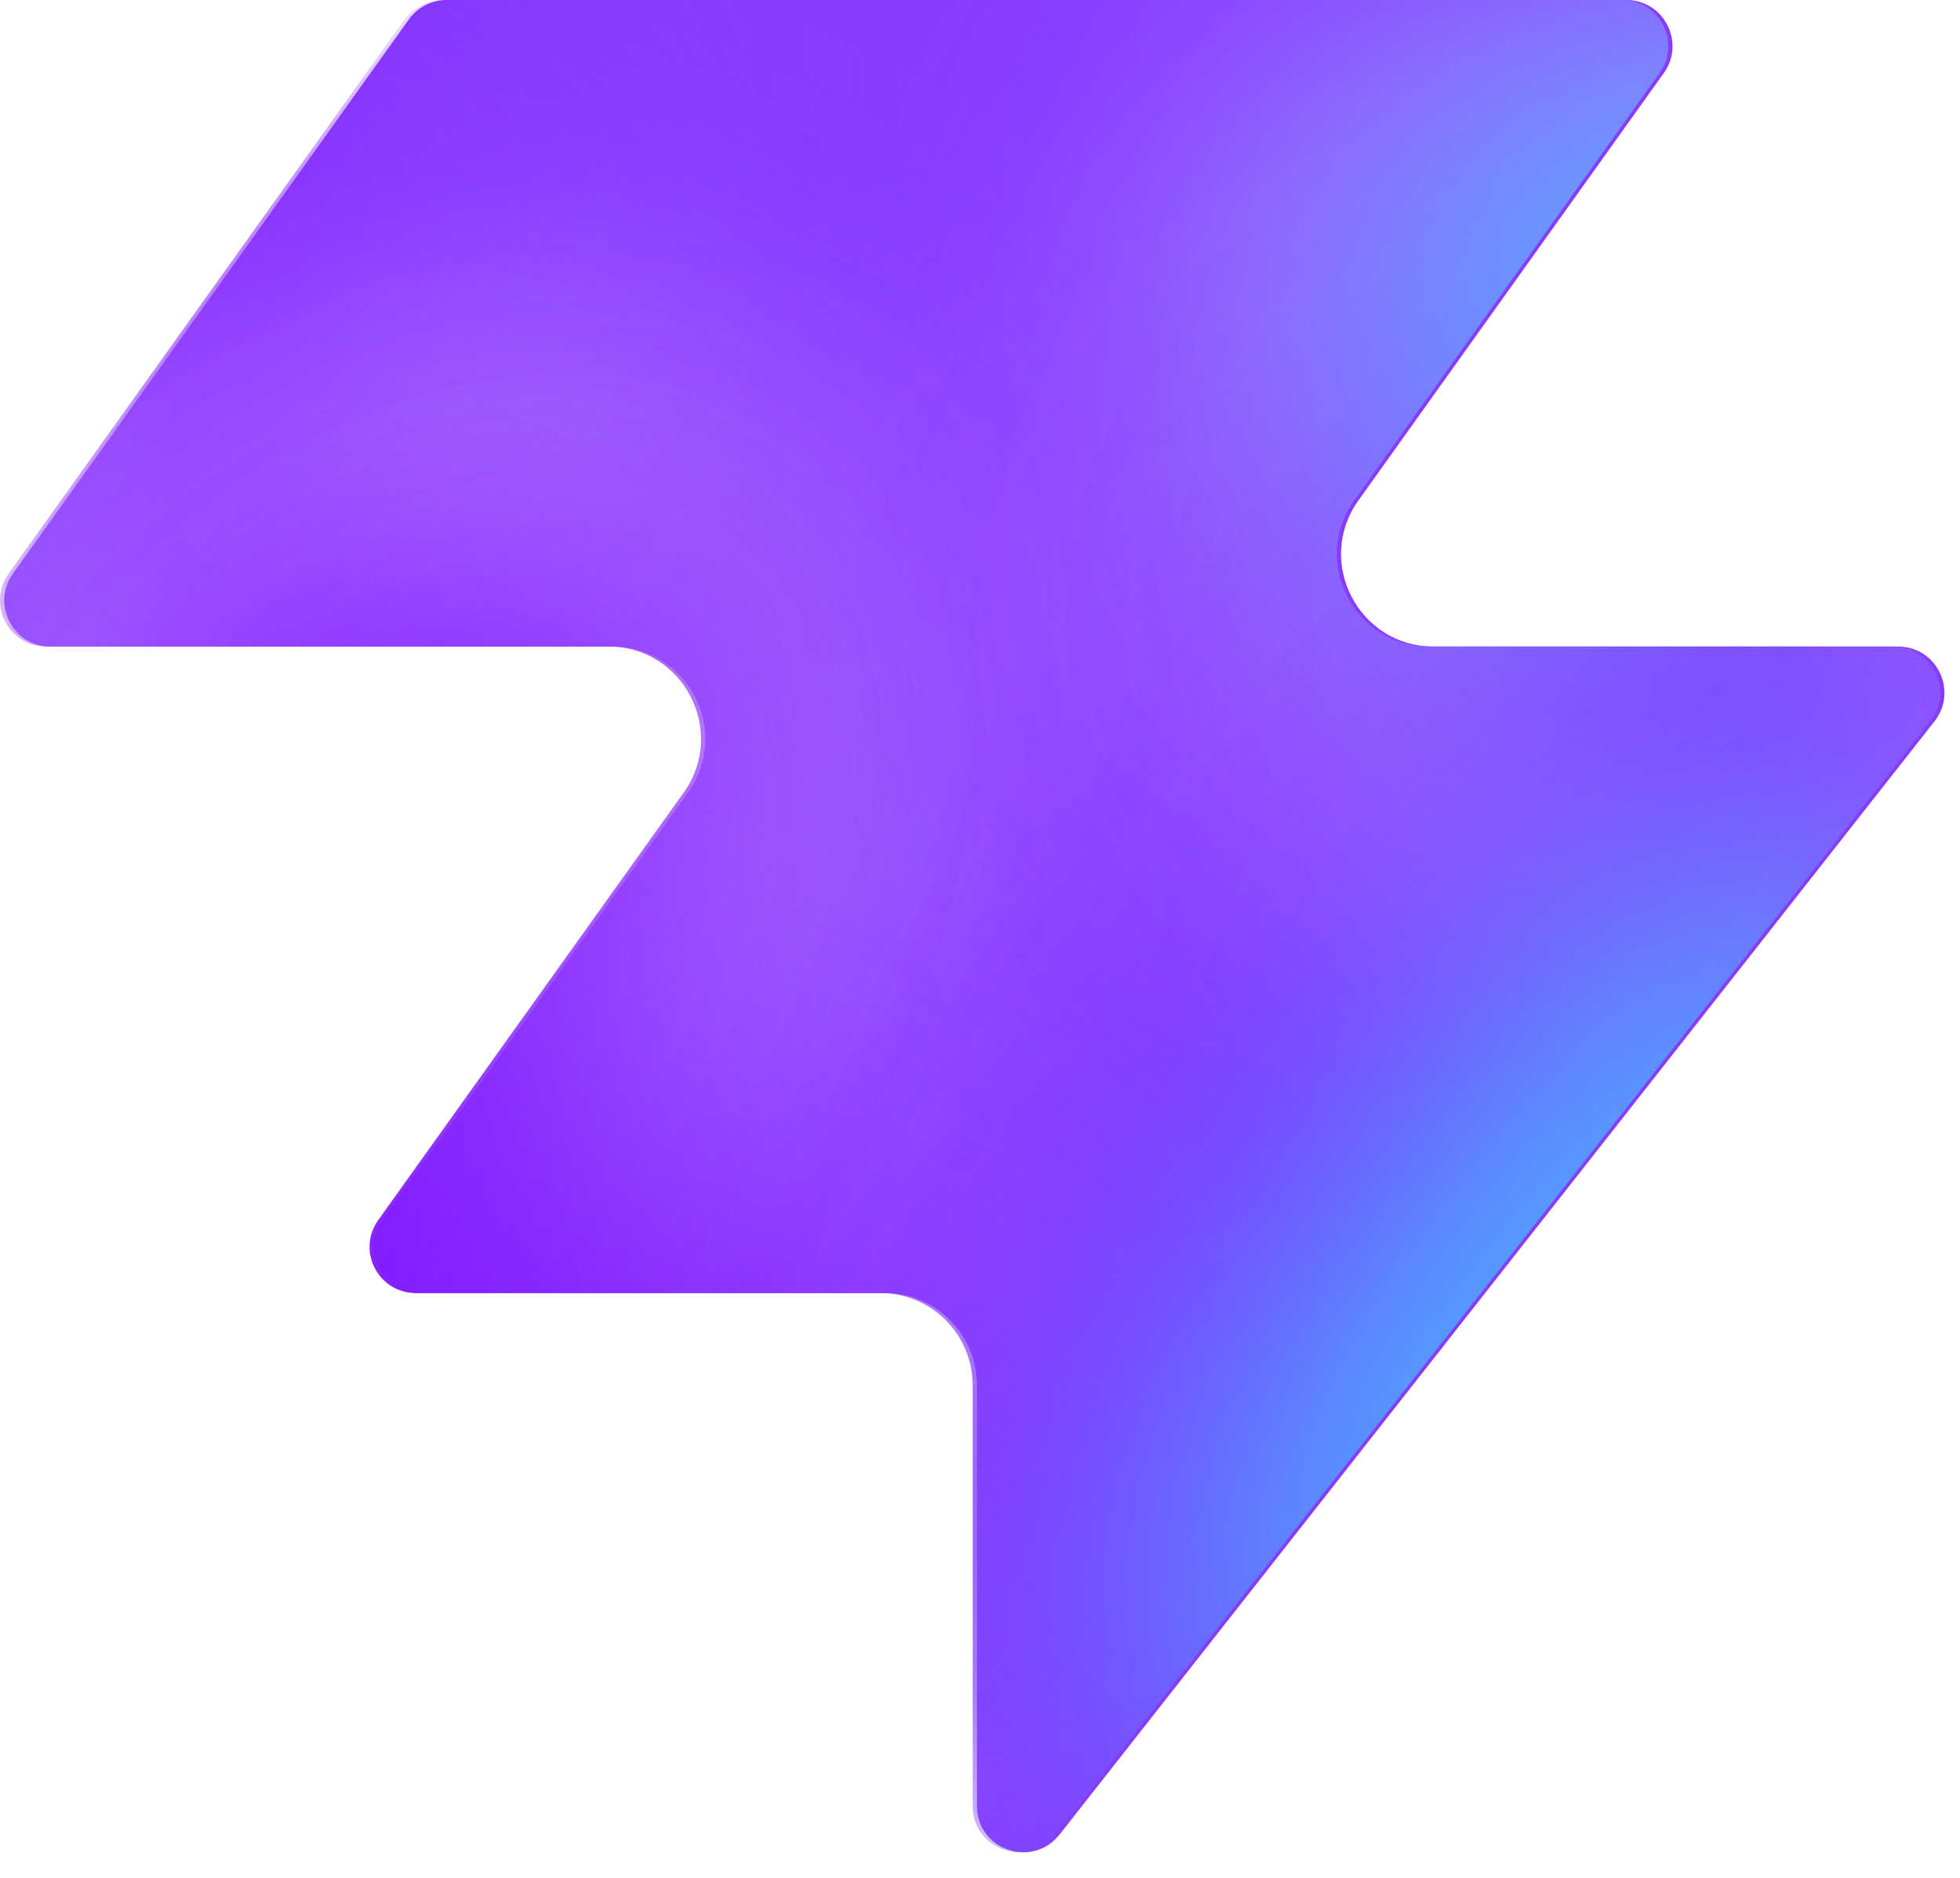
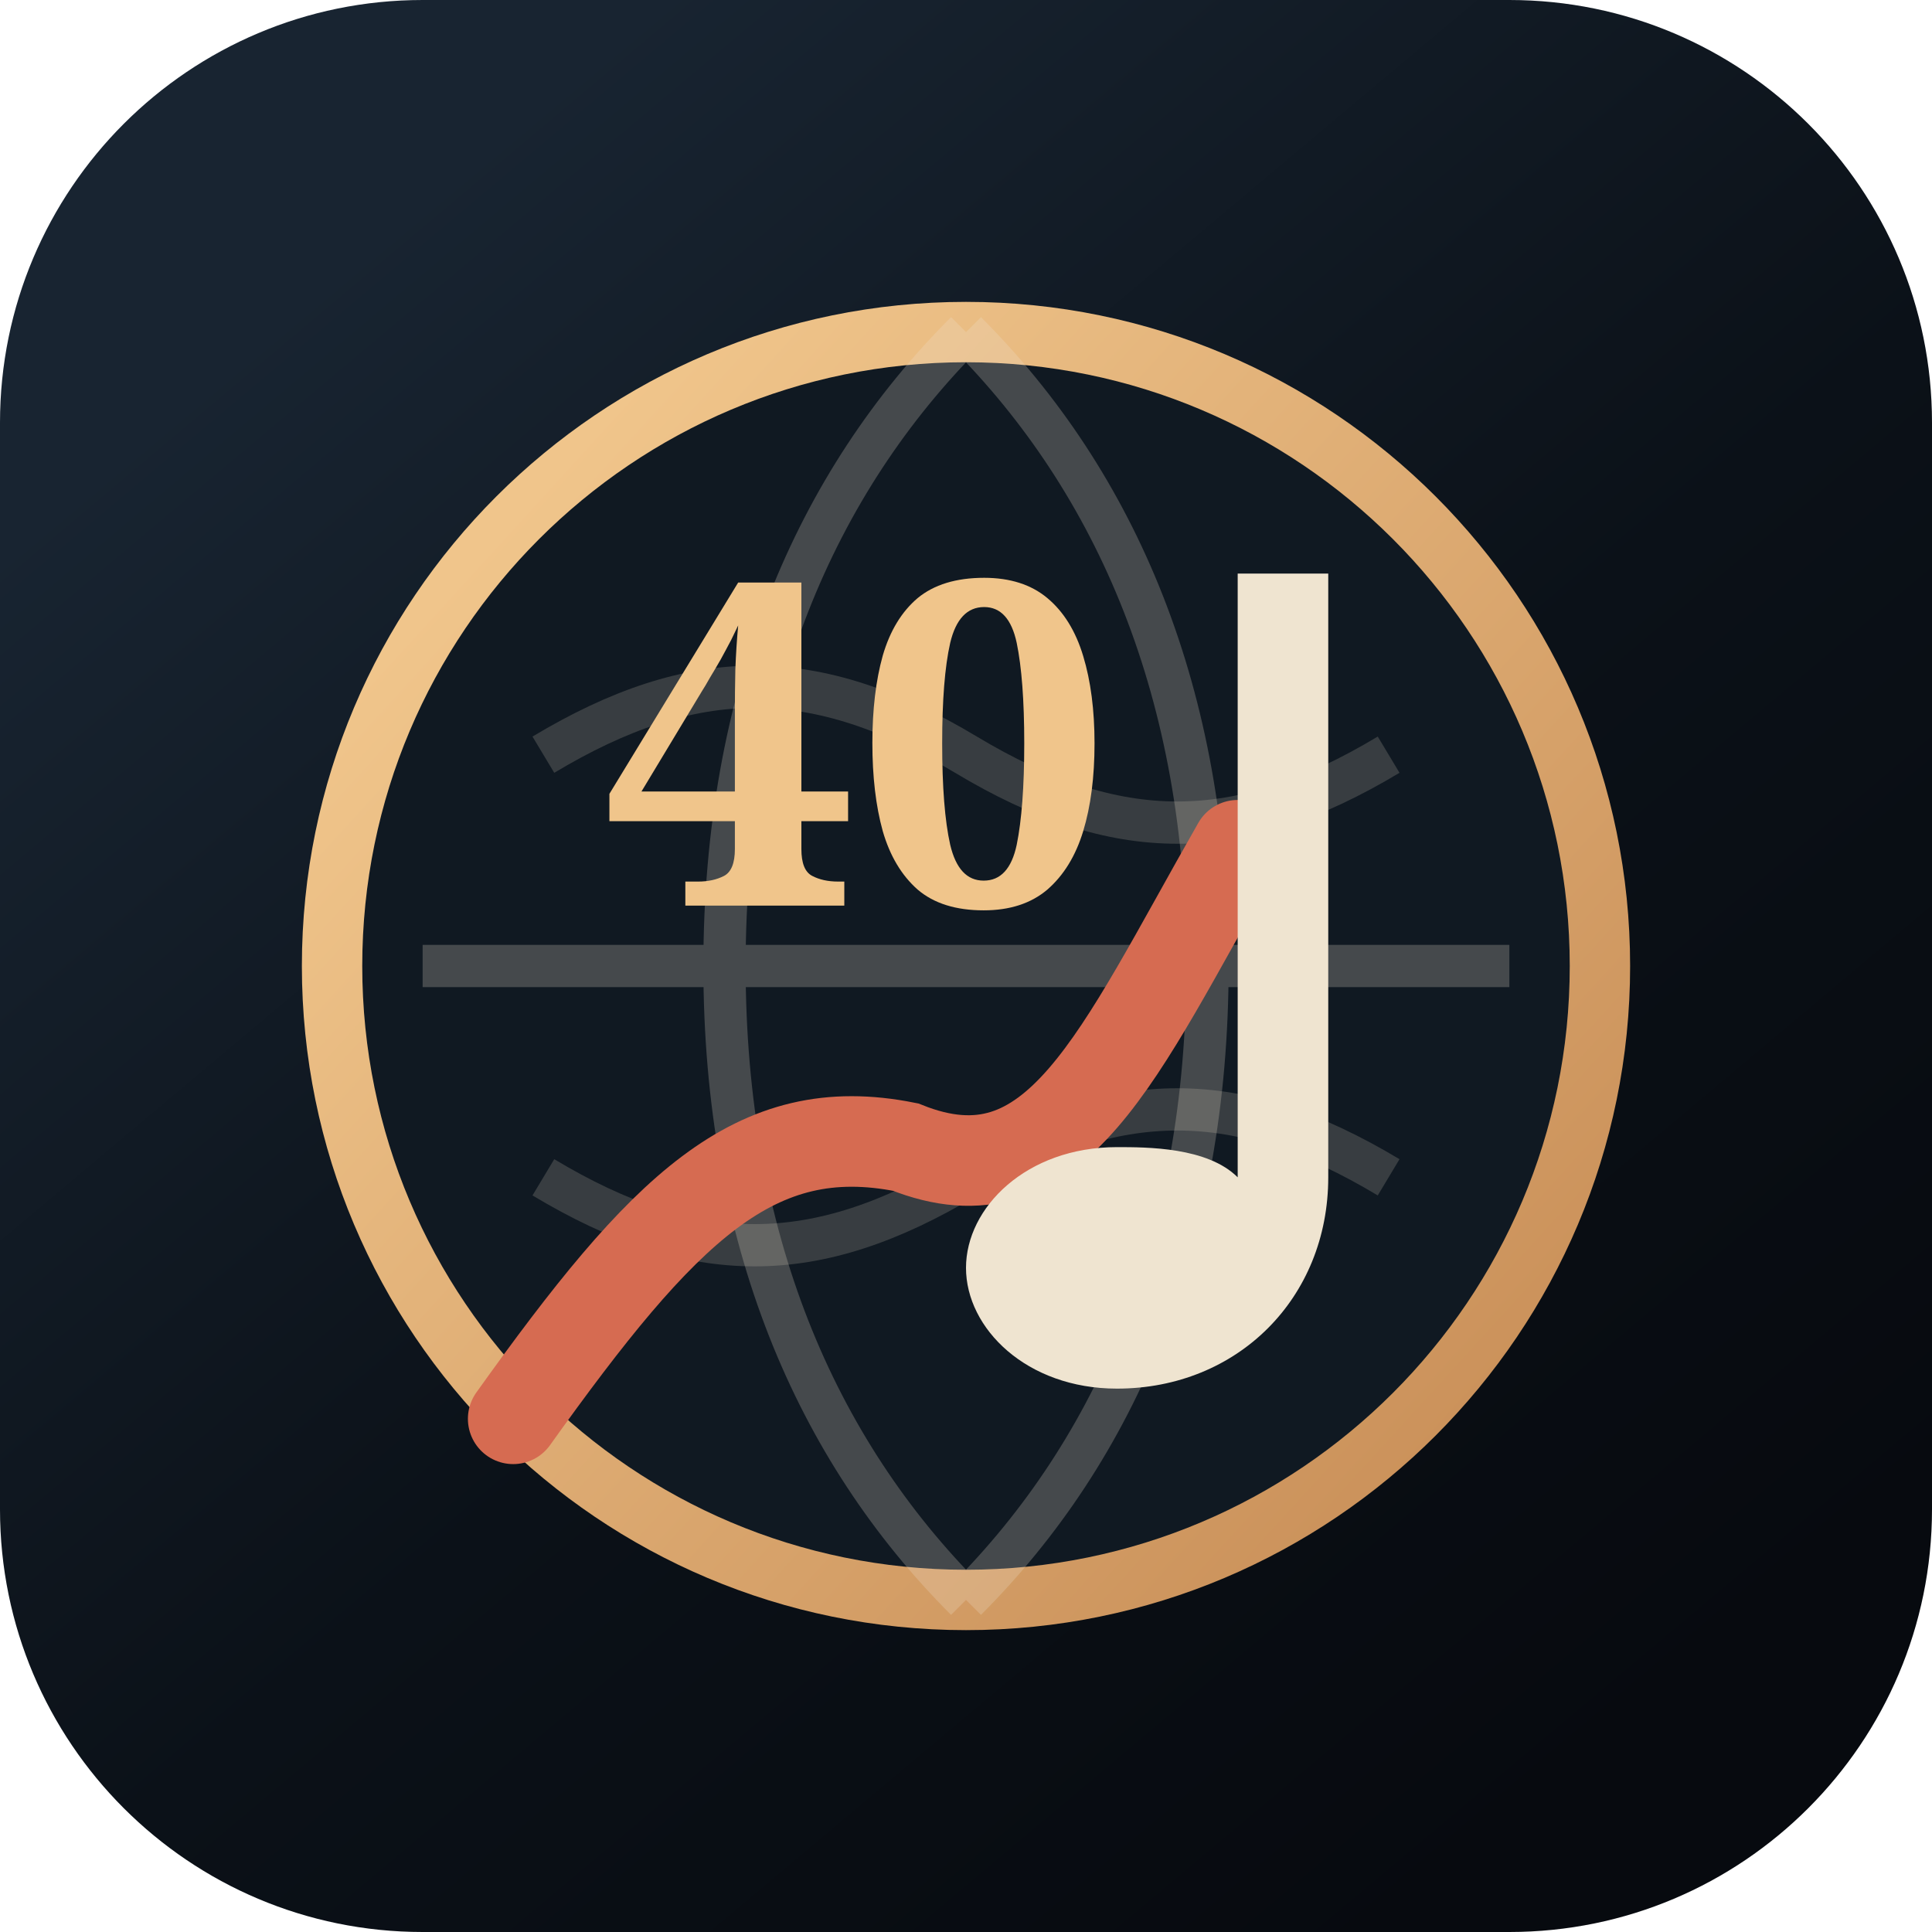
- <svg xmlns="http://www.w3.org/2000/svg" width="48" height="46" fill="none" viewBox="0 0 48 46">
-   <path fill="#863bff" d="M25.946 44.938c-.664.845-2.021.375-2.021-.698V33.937a2.26 2.26 0 0 0-2.262-2.262H10.287c-.92 0-1.456-1.04-.92-1.788l7.48-10.471c1.07-1.497 0-3.578-1.842-3.578H1.237c-.92 0-1.456-1.04-.92-1.788L10.013.474c.214-.297.556-.474.92-.474h28.894c.92 0 1.456 1.04.92 1.788l-7.48 10.471c-1.07 1.498 0 3.579 1.842 3.579h11.377c.943 0 1.473 1.088.89 1.83L25.947 44.94z" style="fill:#863bff;fill:color(display-p3 .525 .23 1);fill-opacity:1" />
-   <mask id="a" width="48" height="46" x="0" y="0" maskUnits="userSpaceOnUse" style="mask-type:alpha">
-     <path fill="#000" d="M25.842 44.938c-.664.844-2.021.375-2.021-.698V33.937a2.26 2.26 0 0 0-2.262-2.262H10.183c-.92 0-1.456-1.04-.92-1.788l7.48-10.471c1.07-1.498 0-3.579-1.842-3.579H1.133c-.92 0-1.456-1.04-.92-1.787L9.91.473c.214-.297.556-.474.92-.474h28.894c.92 0 1.456 1.04.92 1.788l-7.48 10.471c-1.07 1.498 0 3.578 1.842 3.578h11.377c.943 0 1.473 1.088.89 1.832L25.843 44.94z" style="fill:#000;fill-opacity:1" />
-   </mask>
-   <g mask="url(#a)">
-     <g filter="url(#b)">
-       <ellipse cx="5.508" cy="14.704" fill="#ede6ff" rx="5.508" ry="14.704" style="fill:#ede6ff;fill:color(display-p3 .927 .903 1);fill-opacity:1" transform="matrix(.00324 1 1 -.00324 -4.47 31.516)" />
-     </g>
-     <g filter="url(#c)">
-       <ellipse cx="10.399" cy="29.851" fill="#ede6ff" rx="10.399" ry="29.851" style="fill:#ede6ff;fill:color(display-p3 .927 .903 1);fill-opacity:1" transform="matrix(.00324 1 1 -.00324 -39.328 7.883)" />
-     </g>
-     <g filter="url(#d)">
-       <ellipse cx="5.508" cy="30.487" fill="#7e14ff" rx="5.508" ry="30.487" style="fill:#7e14ff;fill:color(display-p3 .492 .077 1);fill-opacity:1" transform="rotate(89.814 -25.913 -14.639)scale(1 -1)" />
-     </g>
-     <g filter="url(#e)">
-       <ellipse cx="5.508" cy="30.599" fill="#7e14ff" rx="5.508" ry="30.599" style="fill:#7e14ff;fill:color(display-p3 .492 .077 1);fill-opacity:1" transform="rotate(89.814 -32.644 -3.334)scale(1 -1)" />
-     </g>
-     <g filter="url(#f)">
-       <ellipse cx="5.508" cy="30.599" fill="#7e14ff" rx="5.508" ry="30.599" style="fill:#7e14ff;fill:color(display-p3 .492 .077 1);fill-opacity:1" transform="matrix(.00324 1 1 -.00324 -34.34 30.47)" />
-     </g>
-     <g filter="url(#g)">
-       <ellipse cx="14.072" cy="22.078" fill="#ede6ff" rx="14.072" ry="22.078" style="fill:#ede6ff;fill:color(display-p3 .927 .903 1);fill-opacity:1" transform="rotate(93.35 24.506 48.493)scale(-1 1)" />
-     </g>
-     <g filter="url(#h)">
-       <ellipse cx="3.47" cy="21.501" fill="#7e14ff" rx="3.47" ry="21.501" style="fill:#7e14ff;fill:color(display-p3 .492 .077 1);fill-opacity:1" transform="rotate(89.009 28.708 47.59)scale(-1 1)" />
-     </g>
-     <g filter="url(#i)">
-       <ellipse cx="3.47" cy="21.501" fill="#7e14ff" rx="3.47" ry="21.501" style="fill:#7e14ff;fill:color(display-p3 .492 .077 1);fill-opacity:1" transform="rotate(89.009 28.708 47.59)scale(-1 1)" />
-     </g>
-     <g filter="url(#j)">
-       <ellipse cx=".387" cy="8.972" fill="#7e14ff" rx="4.407" ry="29.108" style="fill:#7e14ff;fill:color(display-p3 .492 .077 1);fill-opacity:1" transform="rotate(39.51 .387 8.972)" />
-     </g>
-     <g filter="url(#k)">
-       <ellipse cx="47.523" cy="-6.092" fill="#7e14ff" rx="4.407" ry="29.108" style="fill:#7e14ff;fill:color(display-p3 .492 .077 1);fill-opacity:1" transform="rotate(37.892 47.523 -6.092)" />
-     </g>
-     <g filter="url(#l)">
-       <ellipse cx="41.412" cy="6.333" fill="#47bfff" rx="5.971" ry="9.665" style="fill:#47bfff;fill:color(display-p3 .28 .748 1);fill-opacity:1" transform="rotate(37.892 41.412 6.333)" />
-     </g>
-     <g filter="url(#m)">
-       <ellipse cx="-1.879" cy="38.332" fill="#7e14ff" rx="4.407" ry="29.108" style="fill:#7e14ff;fill:color(display-p3 .492 .077 1);fill-opacity:1" transform="rotate(37.892 -1.88 38.332)" />
-     </g>
-     <g filter="url(#n)">
-       <ellipse cx="-1.879" cy="38.332" fill="#7e14ff" rx="4.407" ry="29.108" style="fill:#7e14ff;fill:color(display-p3 .492 .077 1);fill-opacity:1" transform="rotate(37.892 -1.88 38.332)" />
-     </g>
-     <g filter="url(#o)">
-       <ellipse cx="35.651" cy="29.907" fill="#7e14ff" rx="4.407" ry="29.108" style="fill:#7e14ff;fill:color(display-p3 .492 .077 1);fill-opacity:1" transform="rotate(37.892 35.651 29.907)" />
-     </g>
-     <g filter="url(#p)">
-       <ellipse cx="38.418" cy="32.4" fill="#47bfff" rx="5.971" ry="15.297" style="fill:#47bfff;fill:color(display-p3 .28 .748 1);fill-opacity:1" transform="rotate(37.892 38.418 32.4)" />
-     </g>
-   </g>
+ <svg xmlns="http://www.w3.org/2000/svg" width="64" height="64" viewBox="0 0 64 64" role="img" aria-label="Roaring Forties music atlas icon">
  <defs>
-     <filter id="b" width="60.045" height="41.654" x="-19.77" y="16.149" color-interpolation-filters="sRGB" filterUnits="userSpaceOnUse">
-       <feFlood flood-opacity="0" result="BackgroundImageFix" />
-       <feBlend in="SourceGraphic" in2="BackgroundImageFix" result="shape" />
-       <feGaussianBlur result="effect1_foregroundBlur_2002_17158" stdDeviation="7.659" />
-     </filter>
-     <filter id="c" width="90.34" height="51.437" x="-54.613" y="-7.533" color-interpolation-filters="sRGB" filterUnits="userSpaceOnUse">
-       <feFlood flood-opacity="0" result="BackgroundImageFix" />
-       <feBlend in="SourceGraphic" in2="BackgroundImageFix" result="shape" />
-       <feGaussianBlur result="effect1_foregroundBlur_2002_17158" stdDeviation="7.659" />
-     </filter>
-     <filter id="d" width="79.355" height="29.4" x="-49.64" y="2.03" color-interpolation-filters="sRGB" filterUnits="userSpaceOnUse">
-       <feFlood flood-opacity="0" result="BackgroundImageFix" />
-       <feBlend in="SourceGraphic" in2="BackgroundImageFix" result="shape" />
-       <feGaussianBlur result="effect1_foregroundBlur_2002_17158" stdDeviation="4.596" />
-     </filter>
-     <filter id="e" width="79.579" height="29.4" x="-45.045" y="20.029" color-interpolation-filters="sRGB" filterUnits="userSpaceOnUse">
-       <feFlood flood-opacity="0" result="BackgroundImageFix" />
-       <feBlend in="SourceGraphic" in2="BackgroundImageFix" result="shape" />
-       <feGaussianBlur result="effect1_foregroundBlur_2002_17158" stdDeviation="4.596" />
-     </filter>
-     <filter id="f" width="79.579" height="29.4" x="-43.513" y="21.178" color-interpolation-filters="sRGB" filterUnits="userSpaceOnUse">
-       <feFlood flood-opacity="0" result="BackgroundImageFix" />
-       <feBlend in="SourceGraphic" in2="BackgroundImageFix" result="shape" />
-       <feGaussianBlur result="effect1_foregroundBlur_2002_17158" stdDeviation="4.596" />
-     </filter>
-     <filter id="g" width="74.749" height="58.852" x="15.756" y="-17.901" color-interpolation-filters="sRGB" filterUnits="userSpaceOnUse">
-       <feFlood flood-opacity="0" result="BackgroundImageFix" />
-       <feBlend in="SourceGraphic" in2="BackgroundImageFix" result="shape" />
-       <feGaussianBlur result="effect1_foregroundBlur_2002_17158" stdDeviation="7.659" />
-     </filter>
-     <filter id="h" width="61.377" height="25.362" x="23.548" y="2.284" color-interpolation-filters="sRGB" filterUnits="userSpaceOnUse">
-       <feFlood flood-opacity="0" result="BackgroundImageFix" />
-       <feBlend in="SourceGraphic" in2="BackgroundImageFix" result="shape" />
-       <feGaussianBlur result="effect1_foregroundBlur_2002_17158" stdDeviation="4.596" />
-     </filter>
-     <filter id="i" width="61.377" height="25.362" x="23.548" y="2.284" color-interpolation-filters="sRGB" filterUnits="userSpaceOnUse">
-       <feFlood flood-opacity="0" result="BackgroundImageFix" />
-       <feBlend in="SourceGraphic" in2="BackgroundImageFix" result="shape" />
-       <feGaussianBlur result="effect1_foregroundBlur_2002_17158" stdDeviation="4.596" />
-     </filter>
-     <filter id="j" width="56.045" height="63.649" x="-27.636" y="-22.853" color-interpolation-filters="sRGB" filterUnits="userSpaceOnUse">
-       <feFlood flood-opacity="0" result="BackgroundImageFix" />
-       <feBlend in="SourceGraphic" in2="BackgroundImageFix" result="shape" />
-       <feGaussianBlur result="effect1_foregroundBlur_2002_17158" stdDeviation="4.596" />
-     </filter>
-     <filter id="k" width="54.814" height="64.646" x="20.116" y="-38.415" color-interpolation-filters="sRGB" filterUnits="userSpaceOnUse">
-       <feFlood flood-opacity="0" result="BackgroundImageFix" />
-       <feBlend in="SourceGraphic" in2="BackgroundImageFix" result="shape" />
-       <feGaussianBlur result="effect1_foregroundBlur_2002_17158" stdDeviation="4.596" />
-     </filter>
-     <filter id="l" width="33.541" height="35.313" x="24.641" y="-11.323" color-interpolation-filters="sRGB" filterUnits="userSpaceOnUse">
-       <feFlood flood-opacity="0" result="BackgroundImageFix" />
-       <feBlend in="SourceGraphic" in2="BackgroundImageFix" result="shape" />
-       <feGaussianBlur result="effect1_foregroundBlur_2002_17158" stdDeviation="4.596" />
-     </filter>
-     <filter id="m" width="54.814" height="64.646" x="-29.286" y="6.009" color-interpolation-filters="sRGB" filterUnits="userSpaceOnUse">
-       <feFlood flood-opacity="0" result="BackgroundImageFix" />
-       <feBlend in="SourceGraphic" in2="BackgroundImageFix" result="shape" />
-       <feGaussianBlur result="effect1_foregroundBlur_2002_17158" stdDeviation="4.596" />
-     </filter>
-     <filter id="n" width="54.814" height="64.646" x="-29.286" y="6.009" color-interpolation-filters="sRGB" filterUnits="userSpaceOnUse">
-       <feFlood flood-opacity="0" result="BackgroundImageFix" />
-       <feBlend in="SourceGraphic" in2="BackgroundImageFix" result="shape" />
-       <feGaussianBlur result="effect1_foregroundBlur_2002_17158" stdDeviation="4.596" />
-     </filter>
-     <filter id="o" width="54.814" height="64.646" x="8.244" y="-2.416" color-interpolation-filters="sRGB" filterUnits="userSpaceOnUse">
-       <feFlood flood-opacity="0" result="BackgroundImageFix" />
-       <feBlend in="SourceGraphic" in2="BackgroundImageFix" result="shape" />
-       <feGaussianBlur result="effect1_foregroundBlur_2002_17158" stdDeviation="4.596" />
-     </filter>
-     <filter id="p" width="39.409" height="43.623" x="18.713" y="10.588" color-interpolation-filters="sRGB" filterUnits="userSpaceOnUse">
-       <feFlood flood-opacity="0" result="BackgroundImageFix" />
-       <feBlend in="SourceGraphic" in2="BackgroundImageFix" result="shape" />
-       <feGaussianBlur result="effect1_foregroundBlur_2002_17158" stdDeviation="4.596" />
-     </filter>
+     <linearGradient id="bg" x1="12" x2="54" y1="8" y2="58" gradientUnits="userSpaceOnUse">
+       <stop stop-color="#182431" />
+       <stop offset="0.54" stop-color="#0b1118" />
+       <stop offset="1" stop-color="#070a0f" />
+     </linearGradient>
+     <linearGradient id="glow" x1="16" x2="50" y1="18" y2="49" gradientUnits="userSpaceOnUse">
+       <stop stop-color="#f0c58b" />
+       <stop offset="1" stop-color="#c98f58" />
+     </linearGradient>
  </defs>
+   <rect width="64" height="64" rx="14" fill="url(#bg)" />
+   <circle cx="32" cy="32" r="21" fill="#101922" stroke="url(#glow)" stroke-width="2" />
+   <path d="M14 32h36M32 11c-5 5-8 12-8 21s3 16 8 21M32 11c5 5 8 12 8 21s-3 16-8 21" stroke="#efe4d0" stroke-opacity="0.24" stroke-width="1.4" fill="none" />
+   <path d="M18 25c5-3 9-3 14 0s9 3 14 0M18 39c5 3 9 3 14 0s9-3 14 0" stroke="#efe4d0" stroke-opacity="0.18" stroke-width="1.4" fill="none" />
+   <path d="M17 47c5-7 8-10 13-9 5 2 7-3 11-10" stroke="#d66b51" stroke-width="3" stroke-linecap="round" fill="none" />
+   <path d="M44 19v20c0 4-3 7-7 7-3 0-5-2-5-4s2-4 5-4c1 0 3 0 4 1V19h3Z" fill="#efe4d0" />
+   <text x="20" y="30" fill="#f0c58b" font-family="Georgia, serif" font-size="15" font-weight="700">40</text>
</svg>
